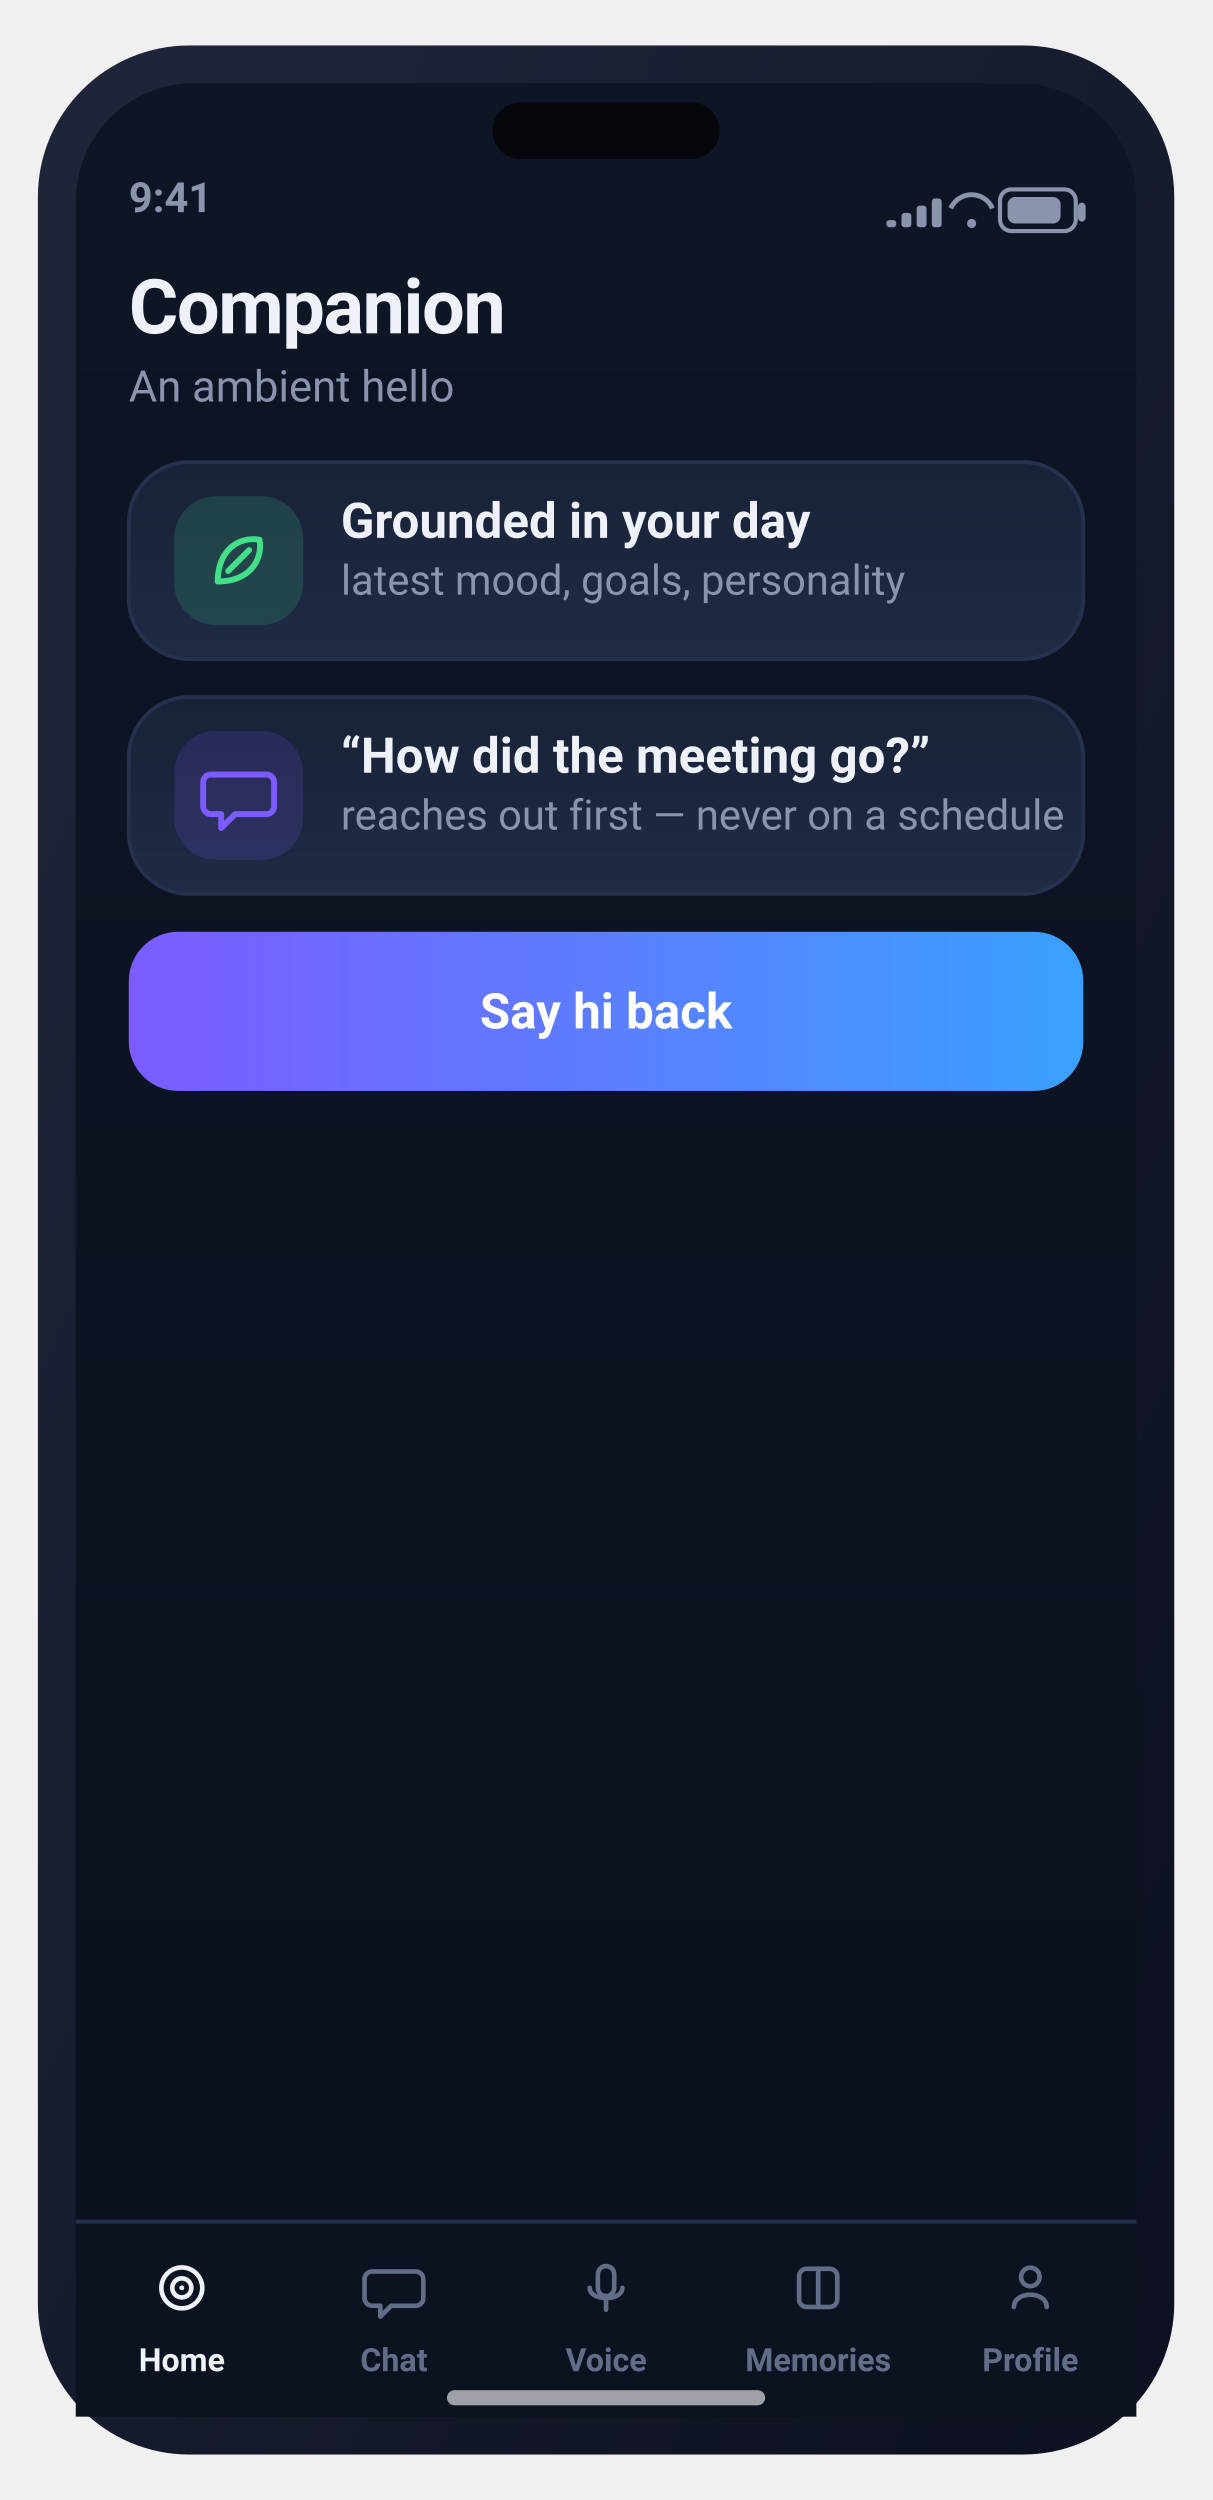
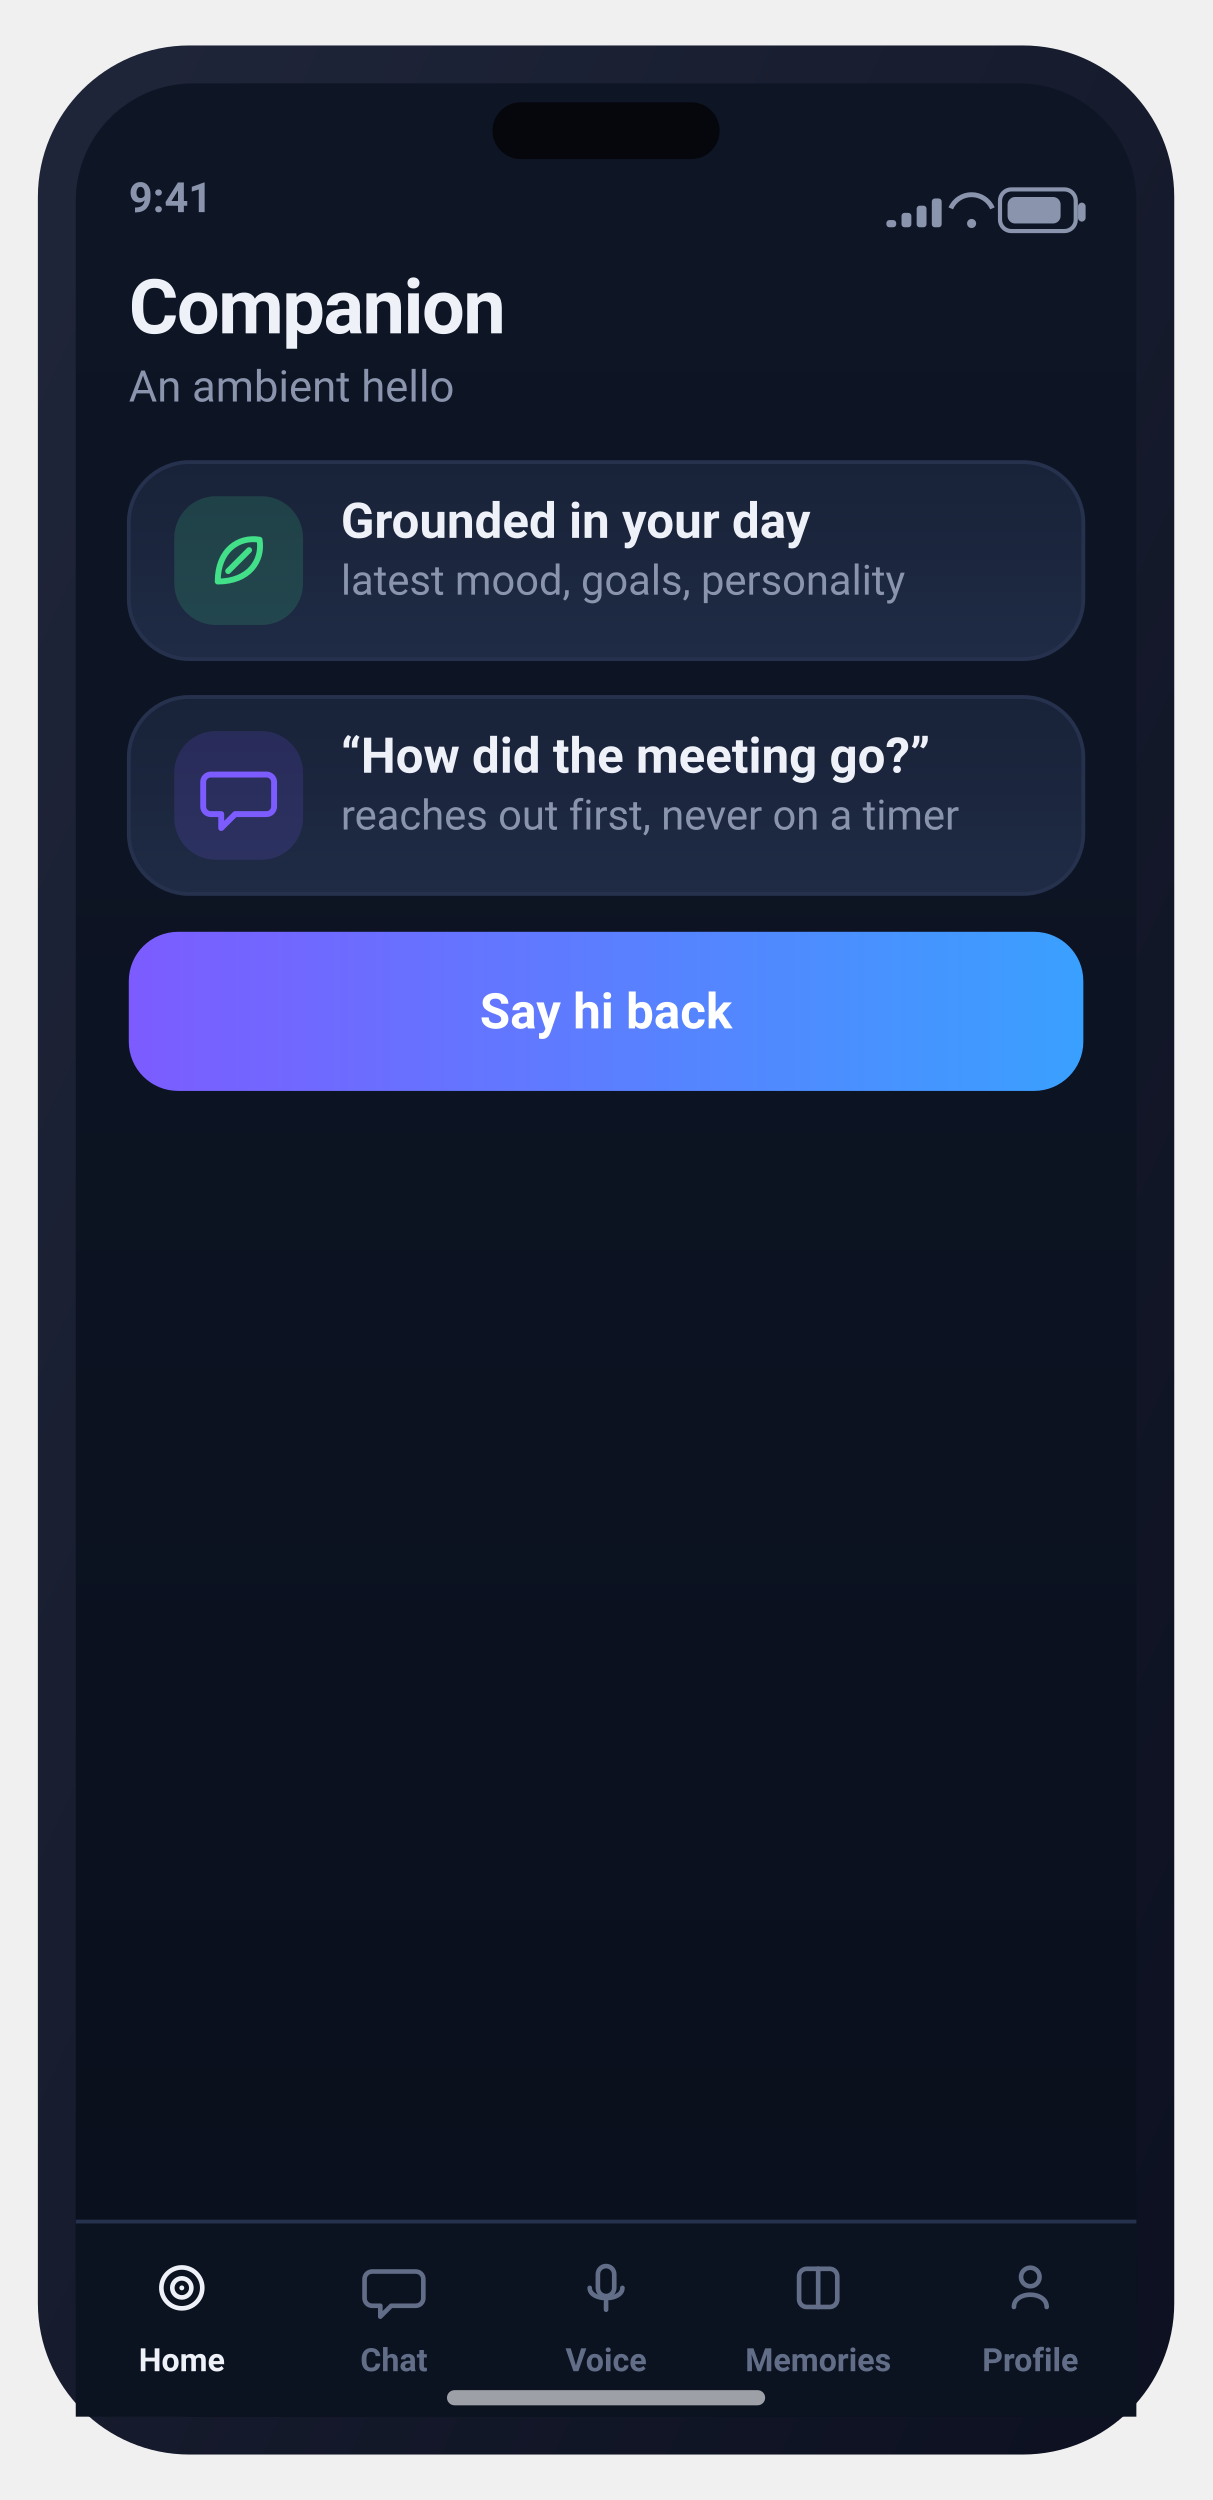
<svg xmlns="http://www.w3.org/2000/svg" width="320" height="660" viewBox="0 0 320 660" role="img" aria-label="Companion screen">
  <defs>
    <linearGradient id="gScr" x1="0" y1="0" x2="0" y2="1">
      <stop offset="0" stop-color="#0e1626" />
      <stop offset="1" stop-color="#0a0f1c" />
    </linearGradient>
    <linearGradient id="gFrame" x1="0" y1="0" x2="1" y2="1">
      <stop offset="0" stop-color="#20263a" />
      <stop offset="1" stop-color="#0c1020" />
    </linearGradient>
    <linearGradient id="gCard" x1="0" y1="0" x2="0" y2="1">
      <stop offset="0" stop-color="#182238" />
      <stop offset="1" stop-color="#1f2b45" />
    </linearGradient>
    <linearGradient id="gBrand" x1="0" y1="0" x2="1" y2="0">
      <stop offset="0" stop-color="#7c5cff" />
      <stop offset="1" stop-color="#3aa0ff" />
    </linearGradient>
    <linearGradient id="gEmer" x1="0" y1="0" x2="0" y2="1">
      <stop offset="0" stop-color="#ff5b52" />
      <stop offset="1" stop-color="#ff3b30" />
    </linearGradient>
    <linearGradient id="mV" x1="0" y1="0" x2="1" y2="0">
      <stop offset="0" stop-color="#7c5cff" />
      <stop offset="1" stop-color="#3aa0ff" />
    </linearGradient>
    <linearGradient id="mO" x1="0" y1="0" x2="1" y2="0">
      <stop offset="0" stop-color="#f7b731" />
      <stop offset="1" stop-color="#ff7a45" />
    </linearGradient>
    <linearGradient id="mG" x1="0" y1="0" x2="1" y2="0">
      <stop offset="0" stop-color="#2fd27a" />
      <stop offset="1" stop-color="#43e08a" />
    </linearGradient>
    <radialGradient id="orb" cx="34%" cy="30%" r="75%">
      <stop offset="0" stop-color="#c3b0ff" />
      <stop offset="42%" stop-color="#7c5cff" />
      <stop offset="80%" stop-color="#2f6cf0" />
      <stop offset="100%" stop-color="#14204a" />
    </radialGradient>
  </defs>
  <rect x="10.0" y="12.0" width="300.0" height="636.0" rx="40" fill="url(#gFrame)" />
  <rect x="20.0" y="22.0" width="280.0" height="616.0" rx="31" fill="url(#gScr)" />
  <rect x="130.0" y="27.0" width="60.0" height="15.0" rx="7.5" fill="#05070d" />
  <text x="34.0" y="56.0" font-family="-apple-system,BlinkMacSystemFont,'SF Pro Text','Segoe UI',Roboto,system-ui,sans-serif" font-size="11" font-weight="600" fill="#8a94ad" text-anchor="start">9:41</text>
  <rect x="264.0" y="50.0" width="20.0" height="11.0" rx="3" fill="none" stroke="#8a94ad" stroke-width="1.1" />
  <rect x="266.0" y="52.0" width="14.0" height="7.0" rx="2" fill="#8a94ad" />
  <rect x="284.6" y="53.5" width="2.0" height="5.0" rx="1" fill="#8a94ad" />
  <path d="M251 55 a6 6 0 0 1 11 0" fill="none" stroke="#8a94ad" stroke-width="1.3" />
  <circle cx="256.5" cy="59" r="1.2" fill="#8a94ad" />
  <rect x="234.0" y="58.1" width="2.6" height="1.9" rx="0.8" fill="#8a94ad" />
  <rect x="238.0" y="56.2" width="2.6" height="3.8" rx="0.8" fill="#8a94ad" />
  <rect x="242.0" y="54.3" width="2.6" height="5.7" rx="0.8" fill="#8a94ad" />
  <rect x="246.0" y="52.4" width="2.6" height="7.6" rx="0.8" fill="#8a94ad" />
  <text x="34.0" y="88.0" font-family="-apple-system,BlinkMacSystemFont,'SF Pro Text','Segoe UI',Roboto,system-ui,sans-serif" font-size="20" font-weight="700" fill="#eef1f7" text-anchor="start" letter-spacing="-0.4">Companion</text>
  <text x="34.0" y="106.0" font-family="-apple-system,BlinkMacSystemFont,'SF Pro Text','Segoe UI',Roboto,system-ui,sans-serif" font-size="11.5" font-weight="400" fill="#8a94ad" text-anchor="start">An ambient hello</text>
  <rect x="34.0" y="122.0" width="252.0" height="52.0" rx="16" fill="url(#gCard)" stroke="#26314e" stroke-width="1" />
  <rect x="46.0" y="131.0" width="34.0" height="34.0" rx="11" fill="rgba(67,224,138,0.16)" />
  <path d="M57.48 153.52 c0 -8.28 5.52 -11.96 11.04 -11.04 c0.92 5.52 -2.76 11.04 -11.04 11.04 Z M60.24 150.76 l5.52 -5.52" fill="none" stroke="#43e08a" stroke-width="1.56" stroke-linecap="round" stroke-linejoin="round" />
  <text x="90.0" y="142.0" font-family="-apple-system,BlinkMacSystemFont,'SF Pro Text','Segoe UI',Roboto,system-ui,sans-serif" font-size="13" font-weight="600" fill="#eef1f7" text-anchor="start">Grounded in your day</text>
  <text x="90.0" y="157.0" font-family="-apple-system,BlinkMacSystemFont,'SF Pro Text','Segoe UI',Roboto,system-ui,sans-serif" font-size="11" font-weight="400" fill="#8a94ad" text-anchor="start">latest mood, goals, personality</text>
  <rect x="34.0" y="184.0" width="252.0" height="52.0" rx="16" fill="url(#gCard)" stroke="#26314e" stroke-width="1" />
  <rect x="46.0" y="193.0" width="34.0" height="34.0" rx="11" fill="rgba(124,92,255,0.16)" />
  <path d="M55.64 204.48 h14.72 a2 2 0 0 1 2 2 v6.44 a2 2 0 0 1 -2 2 h-8.28 l-3.68 3.68 v-3.68 h-2.76 a2 2 0 0 1 -2 -2 v-6.44 a2 2 0 0 1 2 -2 Z" fill="none" stroke="#7c5cff" stroke-width="1.56" stroke-linecap="round" stroke-linejoin="round" />
  <text x="90.0" y="204.0" font-family="-apple-system,BlinkMacSystemFont,'SF Pro Text','Segoe UI',Roboto,system-ui,sans-serif" font-size="13" font-weight="600" fill="#eef1f7" text-anchor="start">“How did the meeting go?”</text>
-   <text x="90.0" y="219.0" font-family="-apple-system,BlinkMacSystemFont,'SF Pro Text','Segoe UI',Roboto,system-ui,sans-serif" font-size="11" font-weight="400" fill="#8a94ad" text-anchor="start">reaches out first — never on a schedule</text>
+   <text x="90.0" y="219.0" font-family="-apple-system,BlinkMacSystemFont,'SF Pro Text','Segoe UI',Roboto,system-ui,sans-serif" font-size="11" font-weight="400" fill="#8a94ad" text-anchor="start">reaches out first, never on a timer</text>
  <rect x="34.0" y="246.0" width="252.0" height="42.0" rx="13" fill="url(#gBrand)" />
  <text x="160.0" y="271.5" font-family="-apple-system,BlinkMacSystemFont,'SF Pro Text','Segoe UI',Roboto,system-ui,sans-serif" font-size="13" font-weight="700" fill="#fff" text-anchor="middle">Say hi back</text>
  <rect x="20.0" y="586.0" width="280.0" height="52.0" rx="0" fill="#0b1220" />
  <rect x="20" y="586" width="280" height="1" fill="#26314e" />
  <circle cx="48.0" cy="604" r="5.4" fill="none" stroke="#eef1f7" stroke-width="1.22" stroke-linecap="round" stroke-linejoin="round" />
  <circle cx="48.0" cy="604" r="2.52" fill="none" stroke="#eef1f7" stroke-width="1.22" stroke-linecap="round" stroke-linejoin="round" />
  <circle cx="48.0" cy="604" r="0.648" fill="#eef1f7" />
  <text x="48.0" y="626.0" font-family="-apple-system,BlinkMacSystemFont,'SF Pro Text','Segoe UI',Roboto,system-ui,sans-serif" font-size="8.5" font-weight="600" fill="#eef1f7" text-anchor="middle">Home</text>
  <path d="M98.24 599.68 h11.52 a2 2 0 0 1 2 2 v5.04 a2 2 0 0 1 -2 2 h-6.48 l-2.88 2.88 v-2.88 h-2.16 a2 2 0 0 1 -2 -2 v-5.04 a2 2 0 0 1 2 -2 Z" fill="none" stroke="#626d88" stroke-width="1.22" stroke-linecap="round" stroke-linejoin="round" />
  <text x="104.0" y="626.0" font-family="-apple-system,BlinkMacSystemFont,'SF Pro Text','Segoe UI',Roboto,system-ui,sans-serif" font-size="8.5" font-weight="600" fill="#626d88" text-anchor="middle">Chat</text>
  <rect x="157.84" y="598.24" width="4.32" height="7.92" rx="2.16" fill="none" stroke="#626d88" stroke-width="1.22" stroke-linecap="round" stroke-linejoin="round" />
  <path d="M155.68 604 c0 3.6 8.64 3.6 8.64 0 M160.0 607.6 v2.16" fill="none" stroke="#626d88" stroke-width="1.22" stroke-linecap="round" stroke-linejoin="round" />
  <text x="160.0" y="626.0" font-family="-apple-system,BlinkMacSystemFont,'SF Pro Text','Segoe UI',Roboto,system-ui,sans-serif" font-size="8.5" font-weight="600" fill="#626d88" text-anchor="middle">Voice</text>
  <rect x="210.96" y="598.96" width="10.08" height="10.08" rx="2" fill="none" stroke="#626d88" stroke-width="1.22" stroke-linecap="round" stroke-linejoin="round" />
  <path d="M216.0 598.96 v10.08" fill="none" stroke="#626d88" stroke-width="1.22" stroke-linecap="round" stroke-linejoin="round" />
  <text x="216.0" y="626.0" font-family="-apple-system,BlinkMacSystemFont,'SF Pro Text','Segoe UI',Roboto,system-ui,sans-serif" font-size="8.5" font-weight="600" fill="#626d88" text-anchor="middle">Memories</text>
  <circle cx="272.0" cy="601.12" r="2.448" fill="none" stroke="#626d88" stroke-width="1.22" stroke-linecap="round" stroke-linejoin="round" />
  <path d="M267.68 609.04 c0 -4.32 8.64 -4.32 8.64 0" fill="none" stroke="#626d88" stroke-width="1.22" stroke-linecap="round" stroke-linejoin="round" />
  <text x="272.0" y="626.0" font-family="-apple-system,BlinkMacSystemFont,'SF Pro Text','Segoe UI',Roboto,system-ui,sans-serif" font-size="8.5" font-weight="600" fill="#626d88" text-anchor="middle">Profile</text>
  <rect x="118.0" y="631.0" width="84.0" height="4.0" rx="2" fill="rgba(255,255,255,0.6)" />
</svg>
